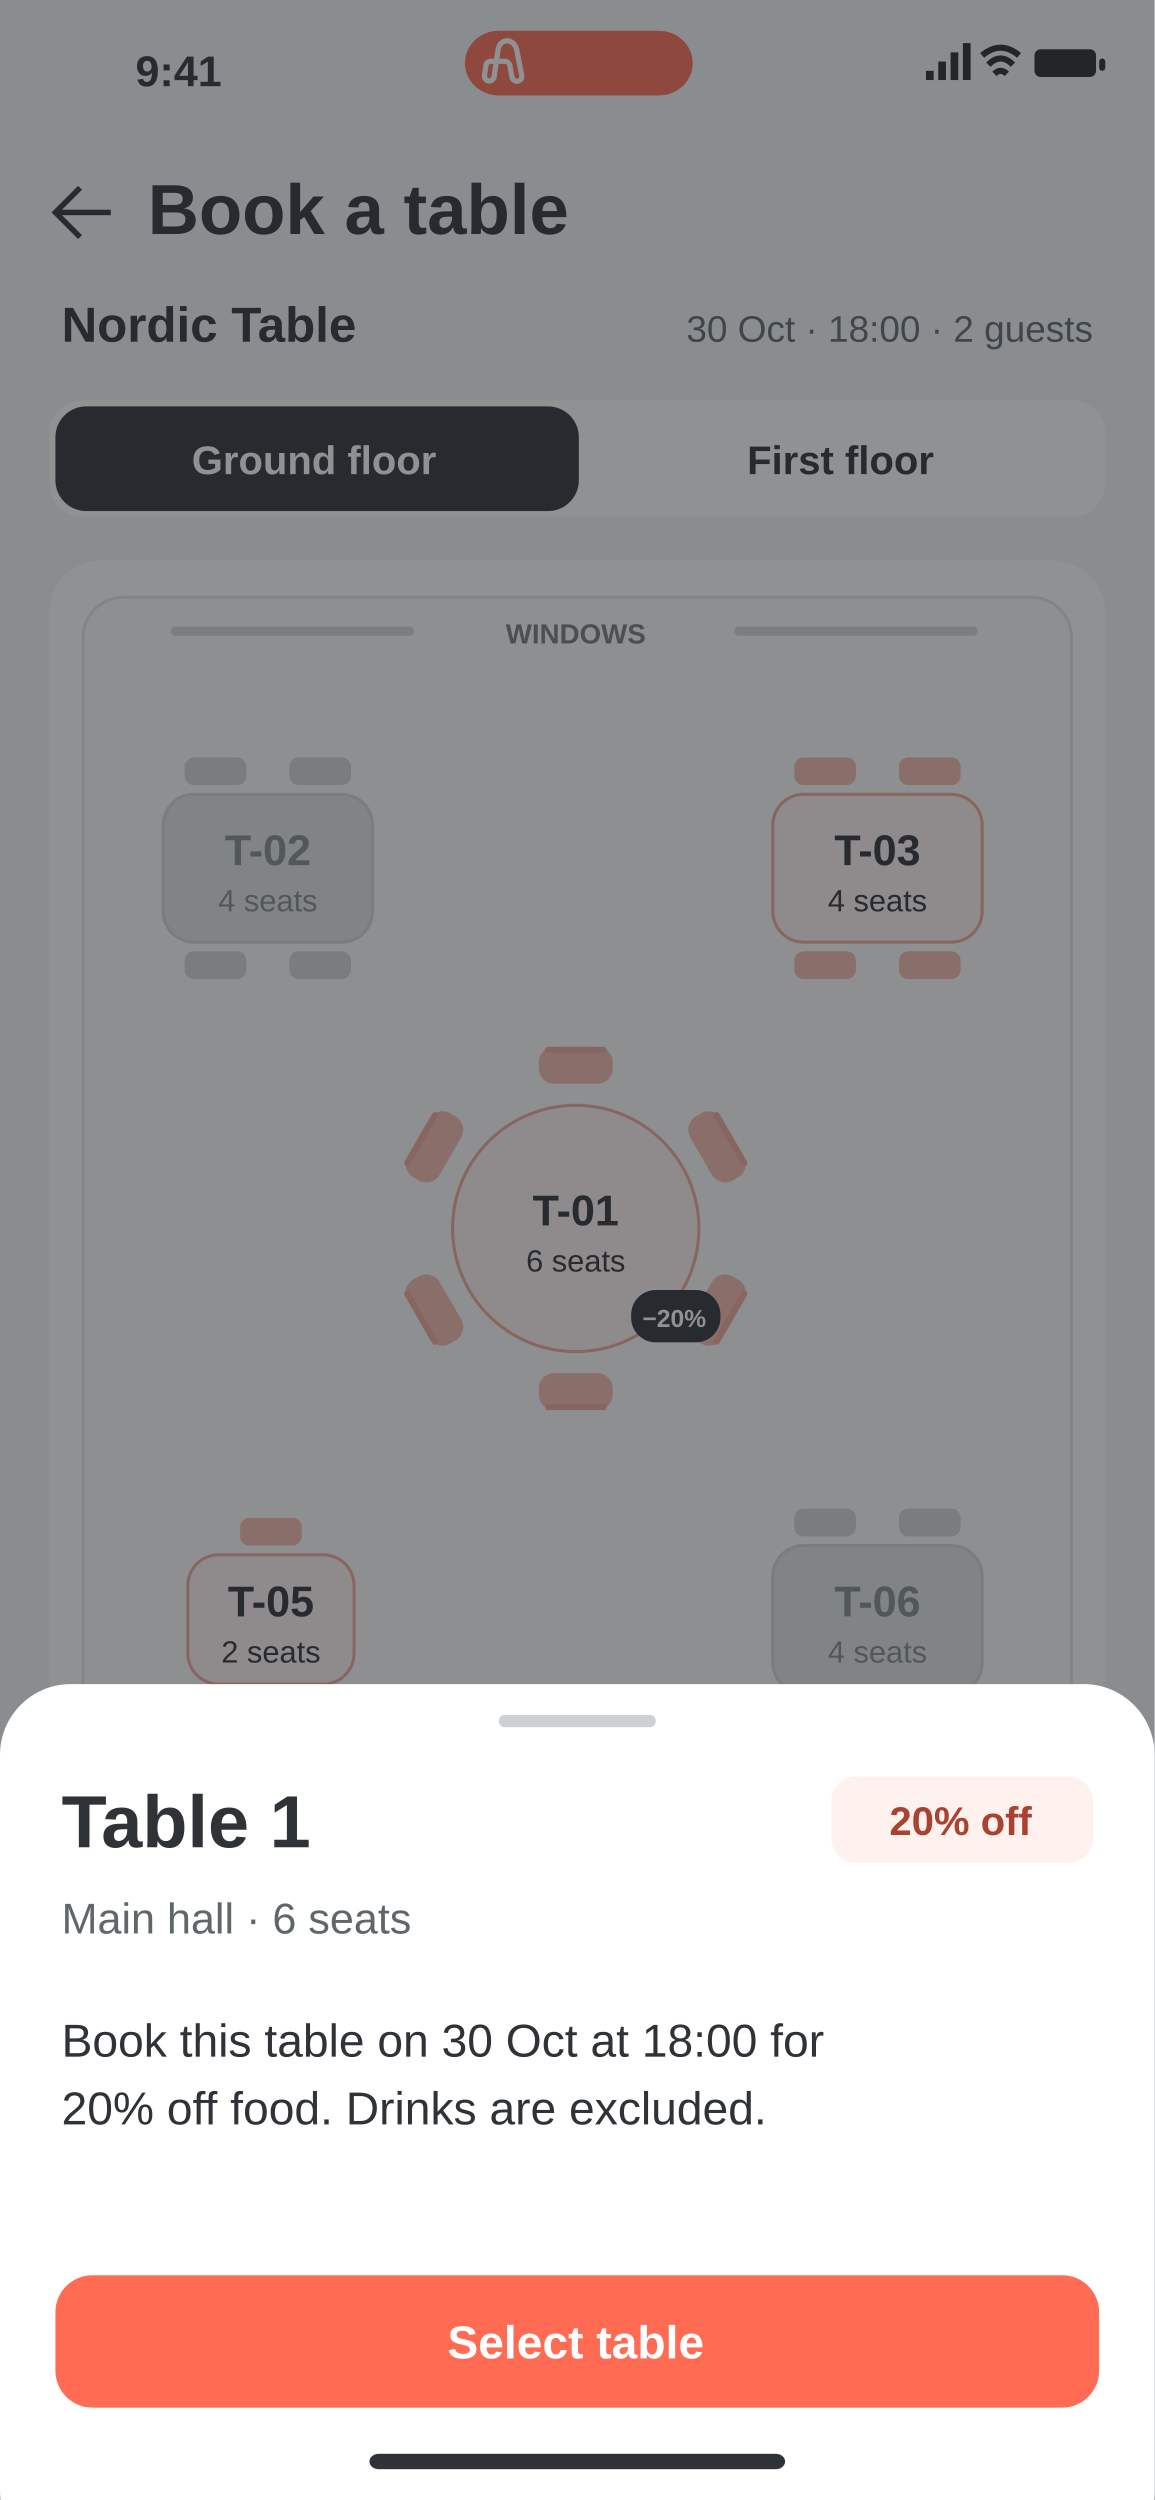
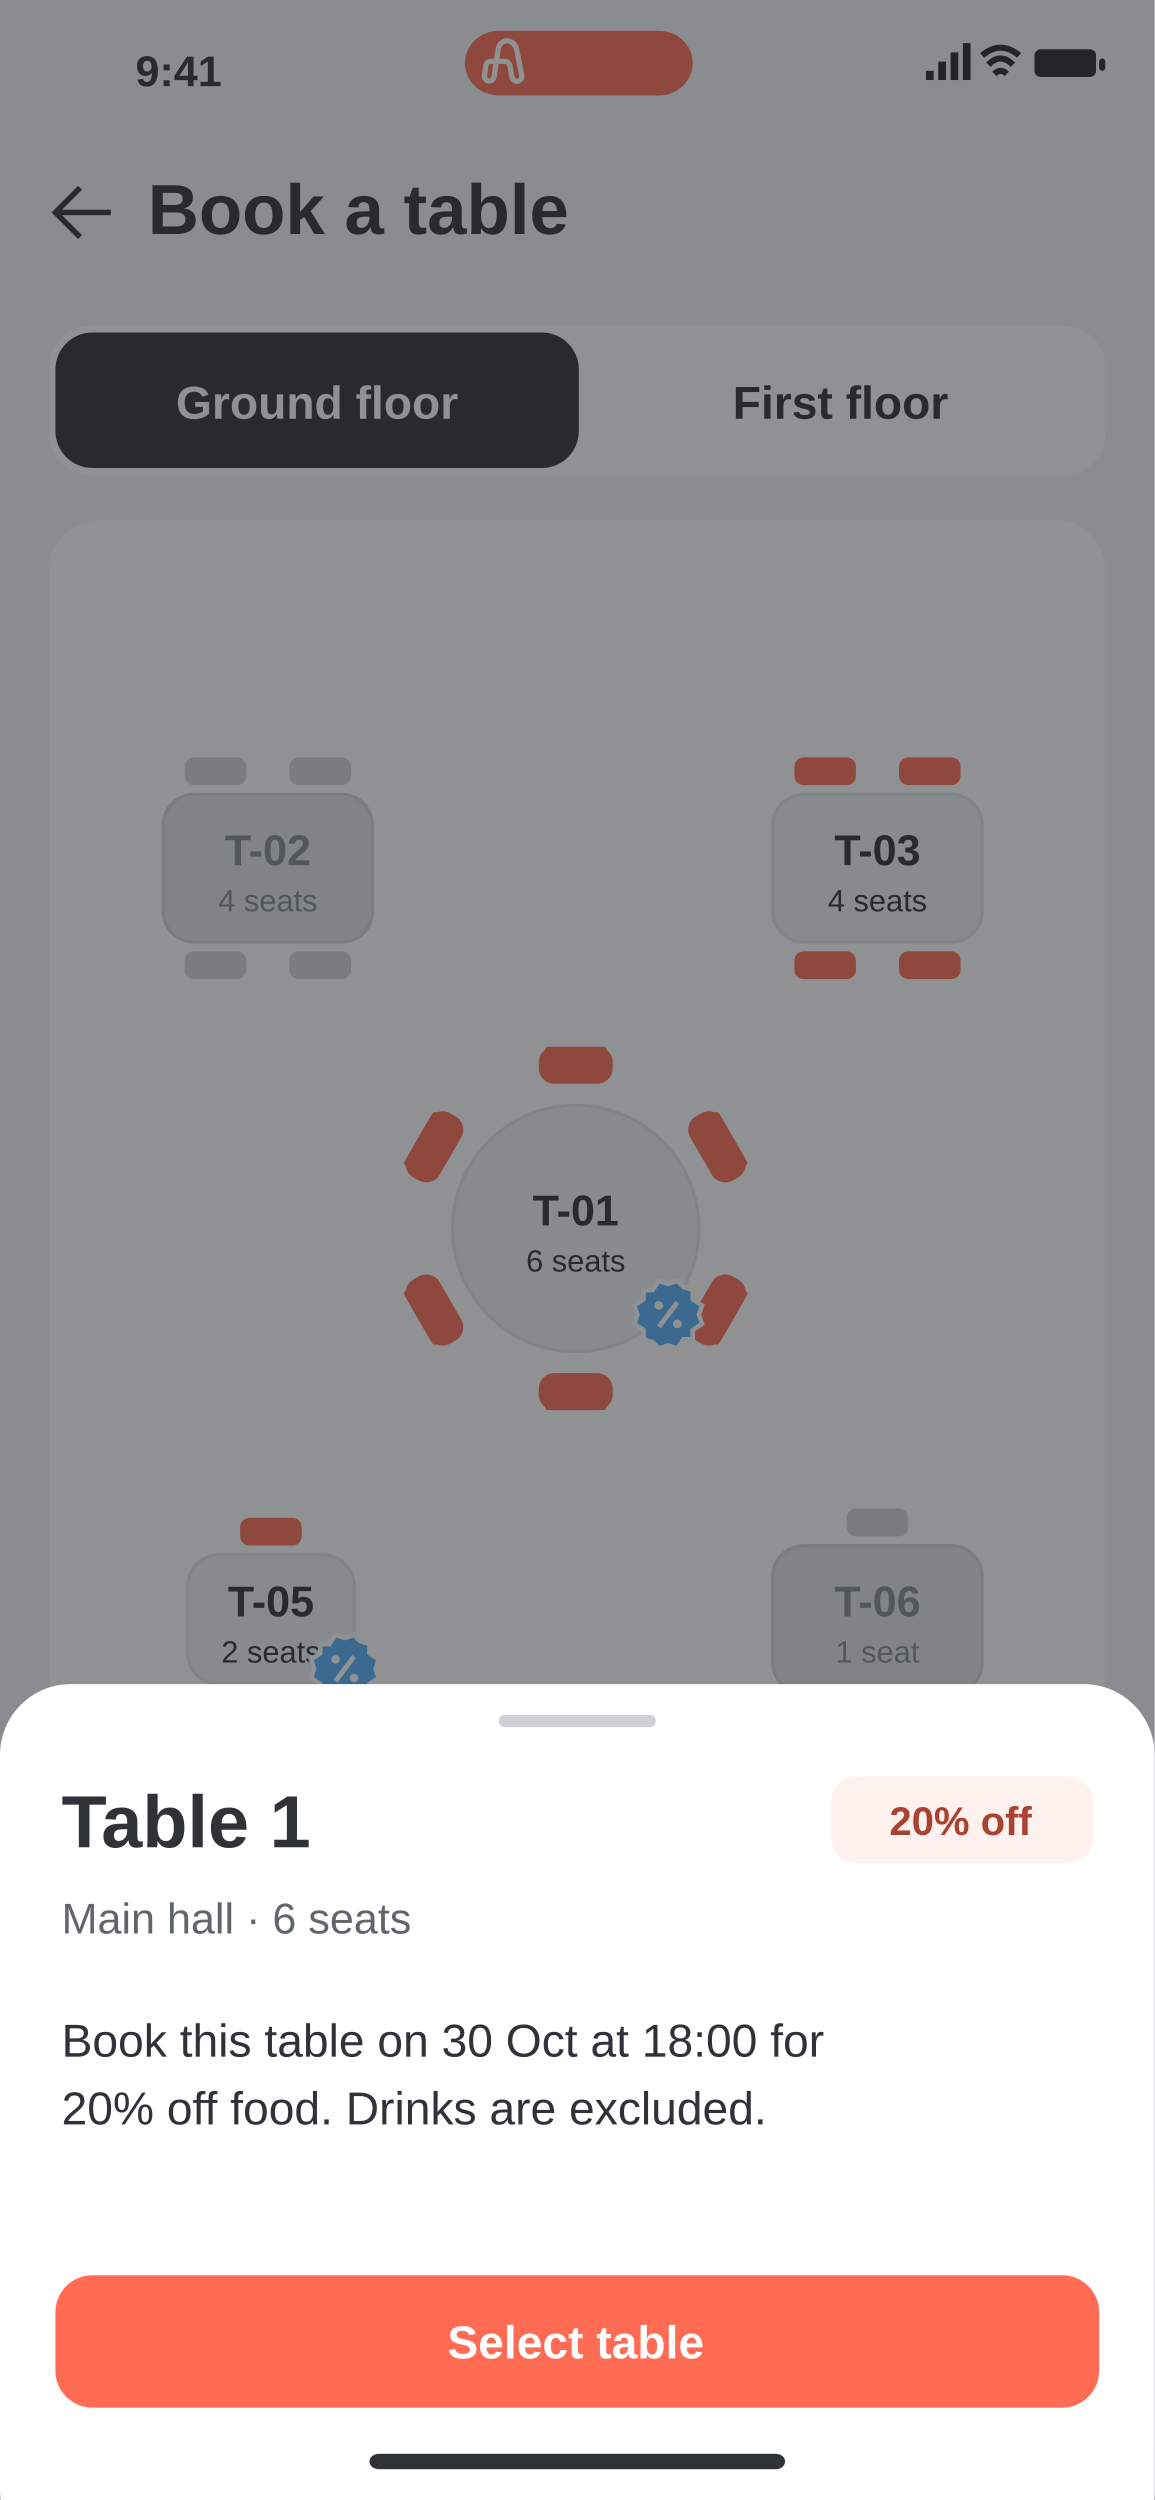
<svg xmlns="http://www.w3.org/2000/svg" width="375" height="812" viewBox="0 0 375 812" font-family="Arial, sans-serif">
  <rect x="0" y="0" width="375" height="812" rx="0" fill="#F5F7F9" />
  <text x="44" y="28" text-anchor="start" font-size="14" font-weight="700" fill="#2F3337">9:41</text>
  <rect x="151" y="10" width="74" height="21" rx="11" fill="#FF6C53" />
  <g transform="translate(153 10) scale(.67)" fill="none">
    <path transform="translate(-0.36 -1.235)" id="Vector " d="M12.639 16.01L13.466 10.334C13.614 9.319 14.037 8.364 14.689 7.572C16.27 5.655 19.179 5.575 20.863 7.401L21.014 7.565C21.748 8.361 22.248 9.344 22.458 10.406L24.925 22.841C25.219 24.325 24.076 25.707 22.563 25.707C21.407 25.707 20.41 24.882 20.199 23.745L19.128 17.971C18.917 16.835 17.925 16.01 16.769 16.01H13.306H12.639ZM12.639 16.01L11.542 23.543C11.364 24.764 10.277 25.642 9.046 25.559C7.675 25.466 6.672 24.228 6.867 22.868L7.554 18.069C7.723 16.888 8.735 16.01 9.928 16.01H12.639Z" stroke-width="2.545" stroke="white" />
  </g>
  <path d="M302 26v-3m4 3v-6m4 6v-9m4 9v-12" stroke="#26292B" stroke-width="2.5" />
  <path d="M319 18q6-5 12 0m-10 3q4-4 8 0m-6 3q2-2 4 0" fill="none" stroke="#26292B" stroke-width="2" />
  <rect x="336" y="16" width="20" height="9" rx="2" fill="#26292B" />
  <rect x="357" y="19" width="2" height="4" rx="1" fill="#26292B" />
  <path d="m26 61-8 8 8 8m-8-8h18" fill="none" stroke="#2F3337" stroke-width="1.8" />
  <text x="48" y="76" text-anchor="start" font-size="23" font-weight="700" fill="#2F3337">Book a table</text>
-   <text x="20" y="111" text-anchor="start" font-size="16" font-weight="700" fill="#2F3337">Nordic Table</text>
-   <text x="355" y="111" text-anchor="end" font-size="12" font-weight="400" fill="#60676B">30 Oct · 18:00 · 2 guests</text>
-   <rect x="16" y="130" width="343" height="38" rx="11" fill="white" />
-   <rect x="18" y="132" width="170" height="34" rx="10" fill="#2F3337" />
-   <text x="102" y="154" text-anchor="middle" font-size="13" font-weight="600" fill="white">Ground floor</text>
-   <text x="273" y="154" text-anchor="middle" font-size="13" font-weight="600" fill="#2F3337">First floor</text>
-   <rect x="16" y="182" width="343" height="454" rx="17" fill="#fff" />
-   <rect x="27" y="194" width="321" height="430" rx="13" fill="#FBFBFA" stroke="#E5E6E5" />
-   <path d="M57 205h76m107 0h76" stroke="#D3D9D9" stroke-width="3" stroke-linecap="round" />
-   <text x="187" y="209" text-anchor="middle" font-size="9" font-weight="600" fill="#757D7C">WINDOWS</text>
+   <rect x="16" y="106" width="343" height="48" rx="13" fill="white" />
+   <rect x="18" y="108" width="170" height="44" rx="12" fill="#2F3337" />
+   <g font-size="15" font-weight="600" text-anchor="middle">
+     <text x="103" y="136" fill="white">Ground floor</text>
+     <text x="273" y="136" fill="#2F3337">First floor</text>
+   </g>
+   <rect x="16" y="169" width="343" height="500" rx="16" fill="white" />
  <g transform="translate(87 282)">
    <rect x="-27" y="-36.0" width="20" height="9" rx="3" fill="#D2D6D8" />
    <rect x="7" y="-36.0" width="20" height="9" rx="3" fill="#D2D6D8" />
    <rect x="-27" y="27.0" width="20" height="9" rx="3" fill="#D2D6D8" />
    <rect x="7" y="27.0" width="20" height="9" rx="3" fill="#D2D6D8" />
    <rect x="-34.0" y="-24.0" width="68" height="48" rx="10" fill="#E1E4E6" stroke="#D2D6D8" />
    <text x="0" y="-1" text-anchor="middle" font-size="14" font-weight="700" fill="#858A8C">T-02</text>
    <text x="0" y="14" text-anchor="middle" font-size="10" font-weight="400" fill="#858A8C">4 seats</text>
  </g>
  <g transform="translate(285 282)">
-     <rect x="-27" y="-36.0" width="20" height="9" rx="3" fill="#F4B9AC" />
-     <rect x="7" y="-36.0" width="20" height="9" rx="3" fill="#F4B9AC" />
-     <rect x="-27" y="27.0" width="20" height="9" rx="3" fill="#F4B9AC" />
-     <rect x="7" y="27.0" width="20" height="9" rx="3" fill="#F4B9AC" />
-     <rect x="-34.0" y="-24.0" width="68" height="48" rx="10" fill="#FFF1EE" stroke="#EFA99A" />
+     <rect x="-27" y="-36.0" width="20" height="9" rx="3" fill="#FF6C53" />
+     <rect x="7" y="-36.0" width="20" height="9" rx="3" fill="#FF6C53" />
+     <rect x="-27" y="27.0" width="20" height="9" rx="3" fill="#FF6C53" />
+     <rect x="7" y="27.0" width="20" height="9" rx="3" fill="#FF6C53" />
+     <rect x="-34.0" y="-24.0" width="68" height="48" rx="10" fill="#F0F2F4" stroke="#E3E6E8" />
    <text x="0" y="-1" text-anchor="middle" font-size="14" font-weight="700" fill="#2F3337">T-03</text>
    <text x="0" y="14" text-anchor="middle" font-size="10" font-weight="400" fill="#2F3337">4 seats</text>
  </g>
  <g transform="translate(187 399)">
    <g transform="rotate(0.0)">
-       <rect x="-12" y="-59" width="24" height="12" rx="5" fill="#F4B9AC" />
-       <rect x="-10" y="-59" width="20" height="2" rx="1" fill="#EFA99A" />
+       <rect x="-12" y="-59" width="24" height="12" rx="5" fill="#FF6C53" />
+       <rect x="-10" y="-59" width="20" height="2" rx="1" fill="#FF6C53" />
    </g>
    <g transform="rotate(60.0)">
-       <rect x="-12" y="-59" width="24" height="12" rx="5" fill="#F4B9AC" />
-       <rect x="-10" y="-59" width="20" height="2" rx="1" fill="#EFA99A" />
+       <rect x="-12" y="-59" width="24" height="12" rx="5" fill="#FF6C53" />
+       <rect x="-10" y="-59" width="20" height="2" rx="1" fill="#FF6C53" />
    </g>
    <g transform="rotate(120.0)">
-       <rect x="-12" y="-59" width="24" height="12" rx="5" fill="#F4B9AC" />
-       <rect x="-10" y="-59" width="20" height="2" rx="1" fill="#EFA99A" />
+       <rect x="-12" y="-59" width="24" height="12" rx="5" fill="#FF6C53" />
+       <rect x="-10" y="-59" width="20" height="2" rx="1" fill="#FF6C53" />
    </g>
    <g transform="rotate(180.0)">
-       <rect x="-12" y="-59" width="24" height="12" rx="5" fill="#F4B9AC" />
-       <rect x="-10" y="-59" width="20" height="2" rx="1" fill="#EFA99A" />
+       <rect x="-12" y="-59" width="24" height="12" rx="5" fill="#FF6C53" />
+       <rect x="-10" y="-59" width="20" height="2" rx="1" fill="#FF6C53" />
    </g>
    <g transform="rotate(240.0)">
-       <rect x="-12" y="-59" width="24" height="12" rx="5" fill="#F4B9AC" />
-       <rect x="-10" y="-59" width="20" height="2" rx="1" fill="#EFA99A" />
+       <rect x="-12" y="-59" width="24" height="12" rx="5" fill="#FF6C53" />
+       <rect x="-10" y="-59" width="20" height="2" rx="1" fill="#FF6C53" />
    </g>
    <g transform="rotate(300.0)">
-       <rect x="-12" y="-59" width="24" height="12" rx="5" fill="#F4B9AC" />
-       <rect x="-10" y="-59" width="20" height="2" rx="1" fill="#EFA99A" />
+       <rect x="-12" y="-59" width="24" height="12" rx="5" fill="#FF6C53" />
+       <rect x="-10" y="-59" width="20" height="2" rx="1" fill="#FF6C53" />
    </g>
-     <circle r="40" fill="#FFF1EE" stroke="#EFA99A" />
+     <circle r="40" fill="#F0F2F4" stroke="#E3E6E8" />
    <text x="0" y="-1" text-anchor="middle" font-size="14" font-weight="700" fill="#2F3337">T-01</text>
    <text x="0" y="14" text-anchor="middle" font-size="10" font-weight="400" fill="#2F3337">6 seats</text>
-     <rect x="18" y="20" width="29" height="17" rx="8" fill="#2F3337" />
-     <text x="32" y="32" text-anchor="middle" font-size="8" font-weight="700" fill="#fff">−20%</text>
+     <g transform="translate(30 28)">
+       <g fill="#58AEF7" stroke="white" stroke-width="1.5">
+         <path d="M0 -10 3 -11 5 -9 8 -8 8 -5 11 -3 10 0 11 3 8 5 8 8 5 8 3 11 0 10 -3 11 -5 9 -8 8 -8 5 -11 3 -10 0 -11 -3 -8 -5 -8 -8 -5 -8 -3 -11Z" />
+       </g>
+       <path d="M-3 4 3 -4" stroke="white" stroke-width="1.6" />
+       <g fill="white">
+         <circle cx="-3" cy="-3" r="1.4" />
+         <circle cx="3" cy="3" r="1.4" />
+       </g>
+     </g>
  </g>
  <g transform="translate(88 526)">
-     <rect x="-10" y="-33.0" width="20" height="9" rx="3" fill="#F4B9AC" />
-     <rect x="-10" y="24.0" width="20" height="9" rx="3" fill="#F4B9AC" />
-     <rect x="-27.0" y="-21.0" width="54" height="42" rx="10" fill="#FFF1EE" stroke="#EFA99A" />
+     <rect x="-10" y="-33.0" width="20" height="9" rx="3" fill="#FF6C53" />
+     <rect x="-10" y="24.0" width="20" height="9" rx="3" fill="#FF6C53" />
+     <rect x="-27.0" y="-21.0" width="54" height="42" rx="10" fill="#F0F2F4" stroke="#E3E6E8" />
    <text x="0" y="-1" text-anchor="middle" font-size="14" font-weight="700" fill="#2F3337">T-05</text>
    <text x="0" y="14" text-anchor="middle" font-size="10" font-weight="400" fill="#2F3337">2 seats</text>
+     <g transform="translate(24 16)">
+       <g fill="#58AEF7" stroke="white" stroke-width="1.5">
+         <path d="M0 -10 3 -11 5 -9 8 -8 8 -5 11 -3 10 0 11 3 8 5 8 8 5 8 3 11 0 10 -3 11 -5 9 -8 8 -8 5 -11 3 -10 0 -11 -3 -8 -5 -8 -8 -5 -8 -3 -11Z" />
+       </g>
+       <path d="M-3 4 3 -4" stroke="white" stroke-width="1.6" />
+       <g fill="white">
+         <circle cx="-3" cy="-3" r="1.4" />
+         <circle cx="3" cy="3" r="1.4" />
+       </g>
+     </g>
  </g>
  <g transform="translate(285 526)">
-     <rect x="-27" y="-36.0" width="20" height="9" rx="3" fill="#D2D6D8" />
-     <rect x="7" y="-36.0" width="20" height="9" rx="3" fill="#D2D6D8" />
-     <rect x="-27" y="27.0" width="20" height="9" rx="3" fill="#D2D6D8" />
-     <rect x="7" y="27.0" width="20" height="9" rx="3" fill="#D2D6D8" />
+     <rect x="-10" y="-36" width="20" height="9" rx="3" fill="#D2D6D8" />
    <rect x="-34.0" y="-24.0" width="68" height="48" rx="10" fill="#E1E4E6" stroke="#D2D6D8" />
    <text x="0" y="-1" text-anchor="middle" font-size="14" font-weight="700" fill="#858A8C">T-06</text>
-     <text x="0" y="14" text-anchor="middle" font-size="10" font-weight="400" fill="#858A8C">4 seats</text>
+     <text x="0" y="14" text-anchor="middle" font-size="10" font-weight="400" fill="#858A8C">1 seat</text>
  </g>
-   <path d="M139 624h96" stroke="white" stroke-width="4" />
-   <text x="187" y="611" text-anchor="middle" font-size="9" font-weight="600" fill="#757D7C">ENTRANCE</text>
-   <rect x="24" y="658" width="11" height="11" rx="4" fill="#F4B9AC" />
-   <text x="41" y="668" text-anchor="start" font-size="12" font-weight="400" fill="#60676B">Available</text>
-   <rect x="133" y="658" width="11" height="11" rx="4" fill="#FF6C53" />
-   <text x="150" y="668" text-anchor="start" font-size="12" font-weight="400" fill="#60676B">Selected</text>
-   <rect x="235" y="658" width="11" height="11" rx="4" fill="#D2D6D8" />
-   <text x="252" y="668" text-anchor="start" font-size="12" font-weight="400" fill="#60676B">Reserved</text>
  <rect x="0" y="693" width="375" height="119" rx="20" fill="white" />
  <text x="20" y="721" text-anchor="start" font-size="15" font-weight="700" fill="#2F3337">Select a table</text>
  <rect x="18" y="739" width="339" height="43" rx="12" fill="#ECEDEE" />
  <text x="187" y="766" text-anchor="middle" font-size="15" font-weight="700" fill="#95999B">Continue</text>
  <rect x="0" y="0" width="375" height="812" rx="0" fill="#20242980" />
  <rect x="0" y="547" width="375" height="285" rx="23" fill="white" />
  <rect x="162" y="557" width="51" height="4" rx="2" fill="#CDD1D3" />
  <text x="20" y="600" text-anchor="start" font-size="24" font-weight="700" fill="#2F3337">Table 1</text>
  <rect x="270" y="577" width="85" height="28" rx="8" fill="#FFF1EE" />
  <text x="312" y="596" text-anchor="middle" font-size="13" font-weight="700" fill="#AA4231">20% off</text>
  <text x="20" y="628" text-anchor="start" font-size="14" font-weight="400" fill="#60676B">Main hall · 6 seats</text>
  <text x="20" y="668" text-anchor="start" font-size="15" font-weight="400" fill="#2F3337">Book this table on 30 Oct at 18:00 for</text>
  <text x="20" y="690" text-anchor="start" font-size="15" font-weight="400" fill="#2F3337">20% off food. Drinks are excluded.</text>
  <rect x="18" y="739" width="339" height="43" rx="12" fill="#FF6C53" />
  <text x="187" y="766" text-anchor="middle" font-size="15" font-weight="700" fill="white">Select table</text>
  <rect x="120" y="797" width="135" height="5" rx="3" fill="#2F3337" />
</svg>
